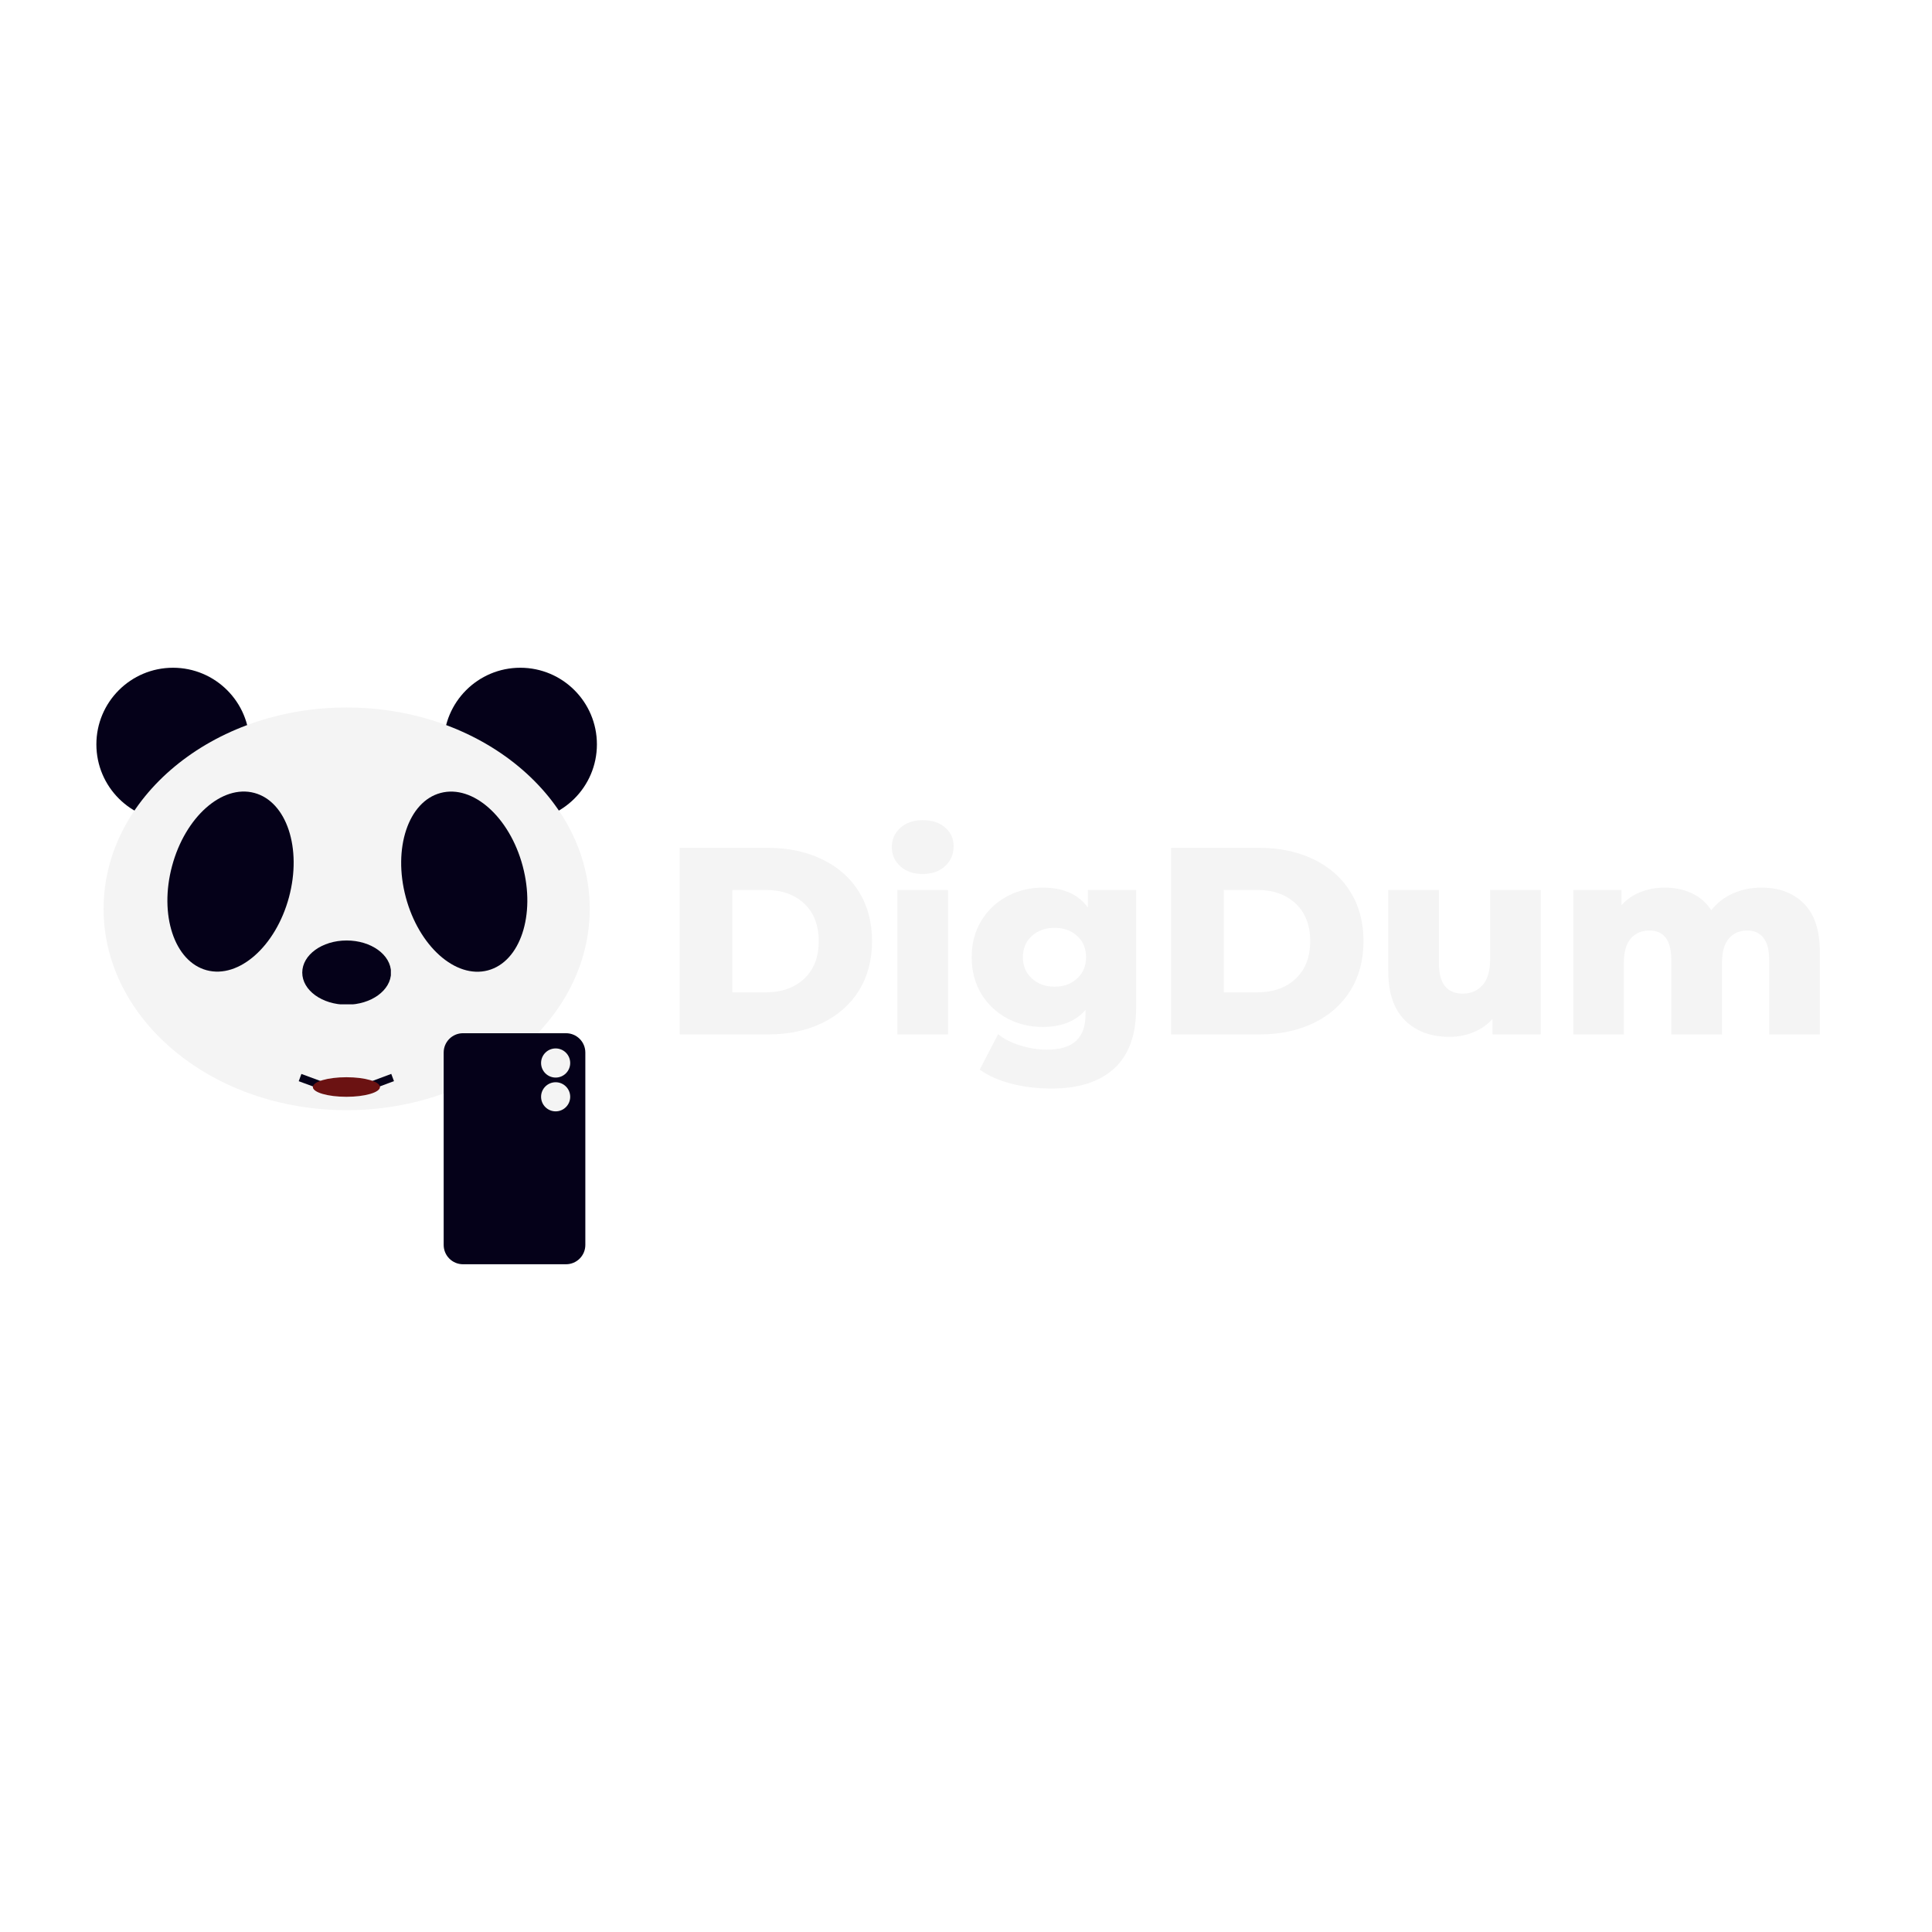
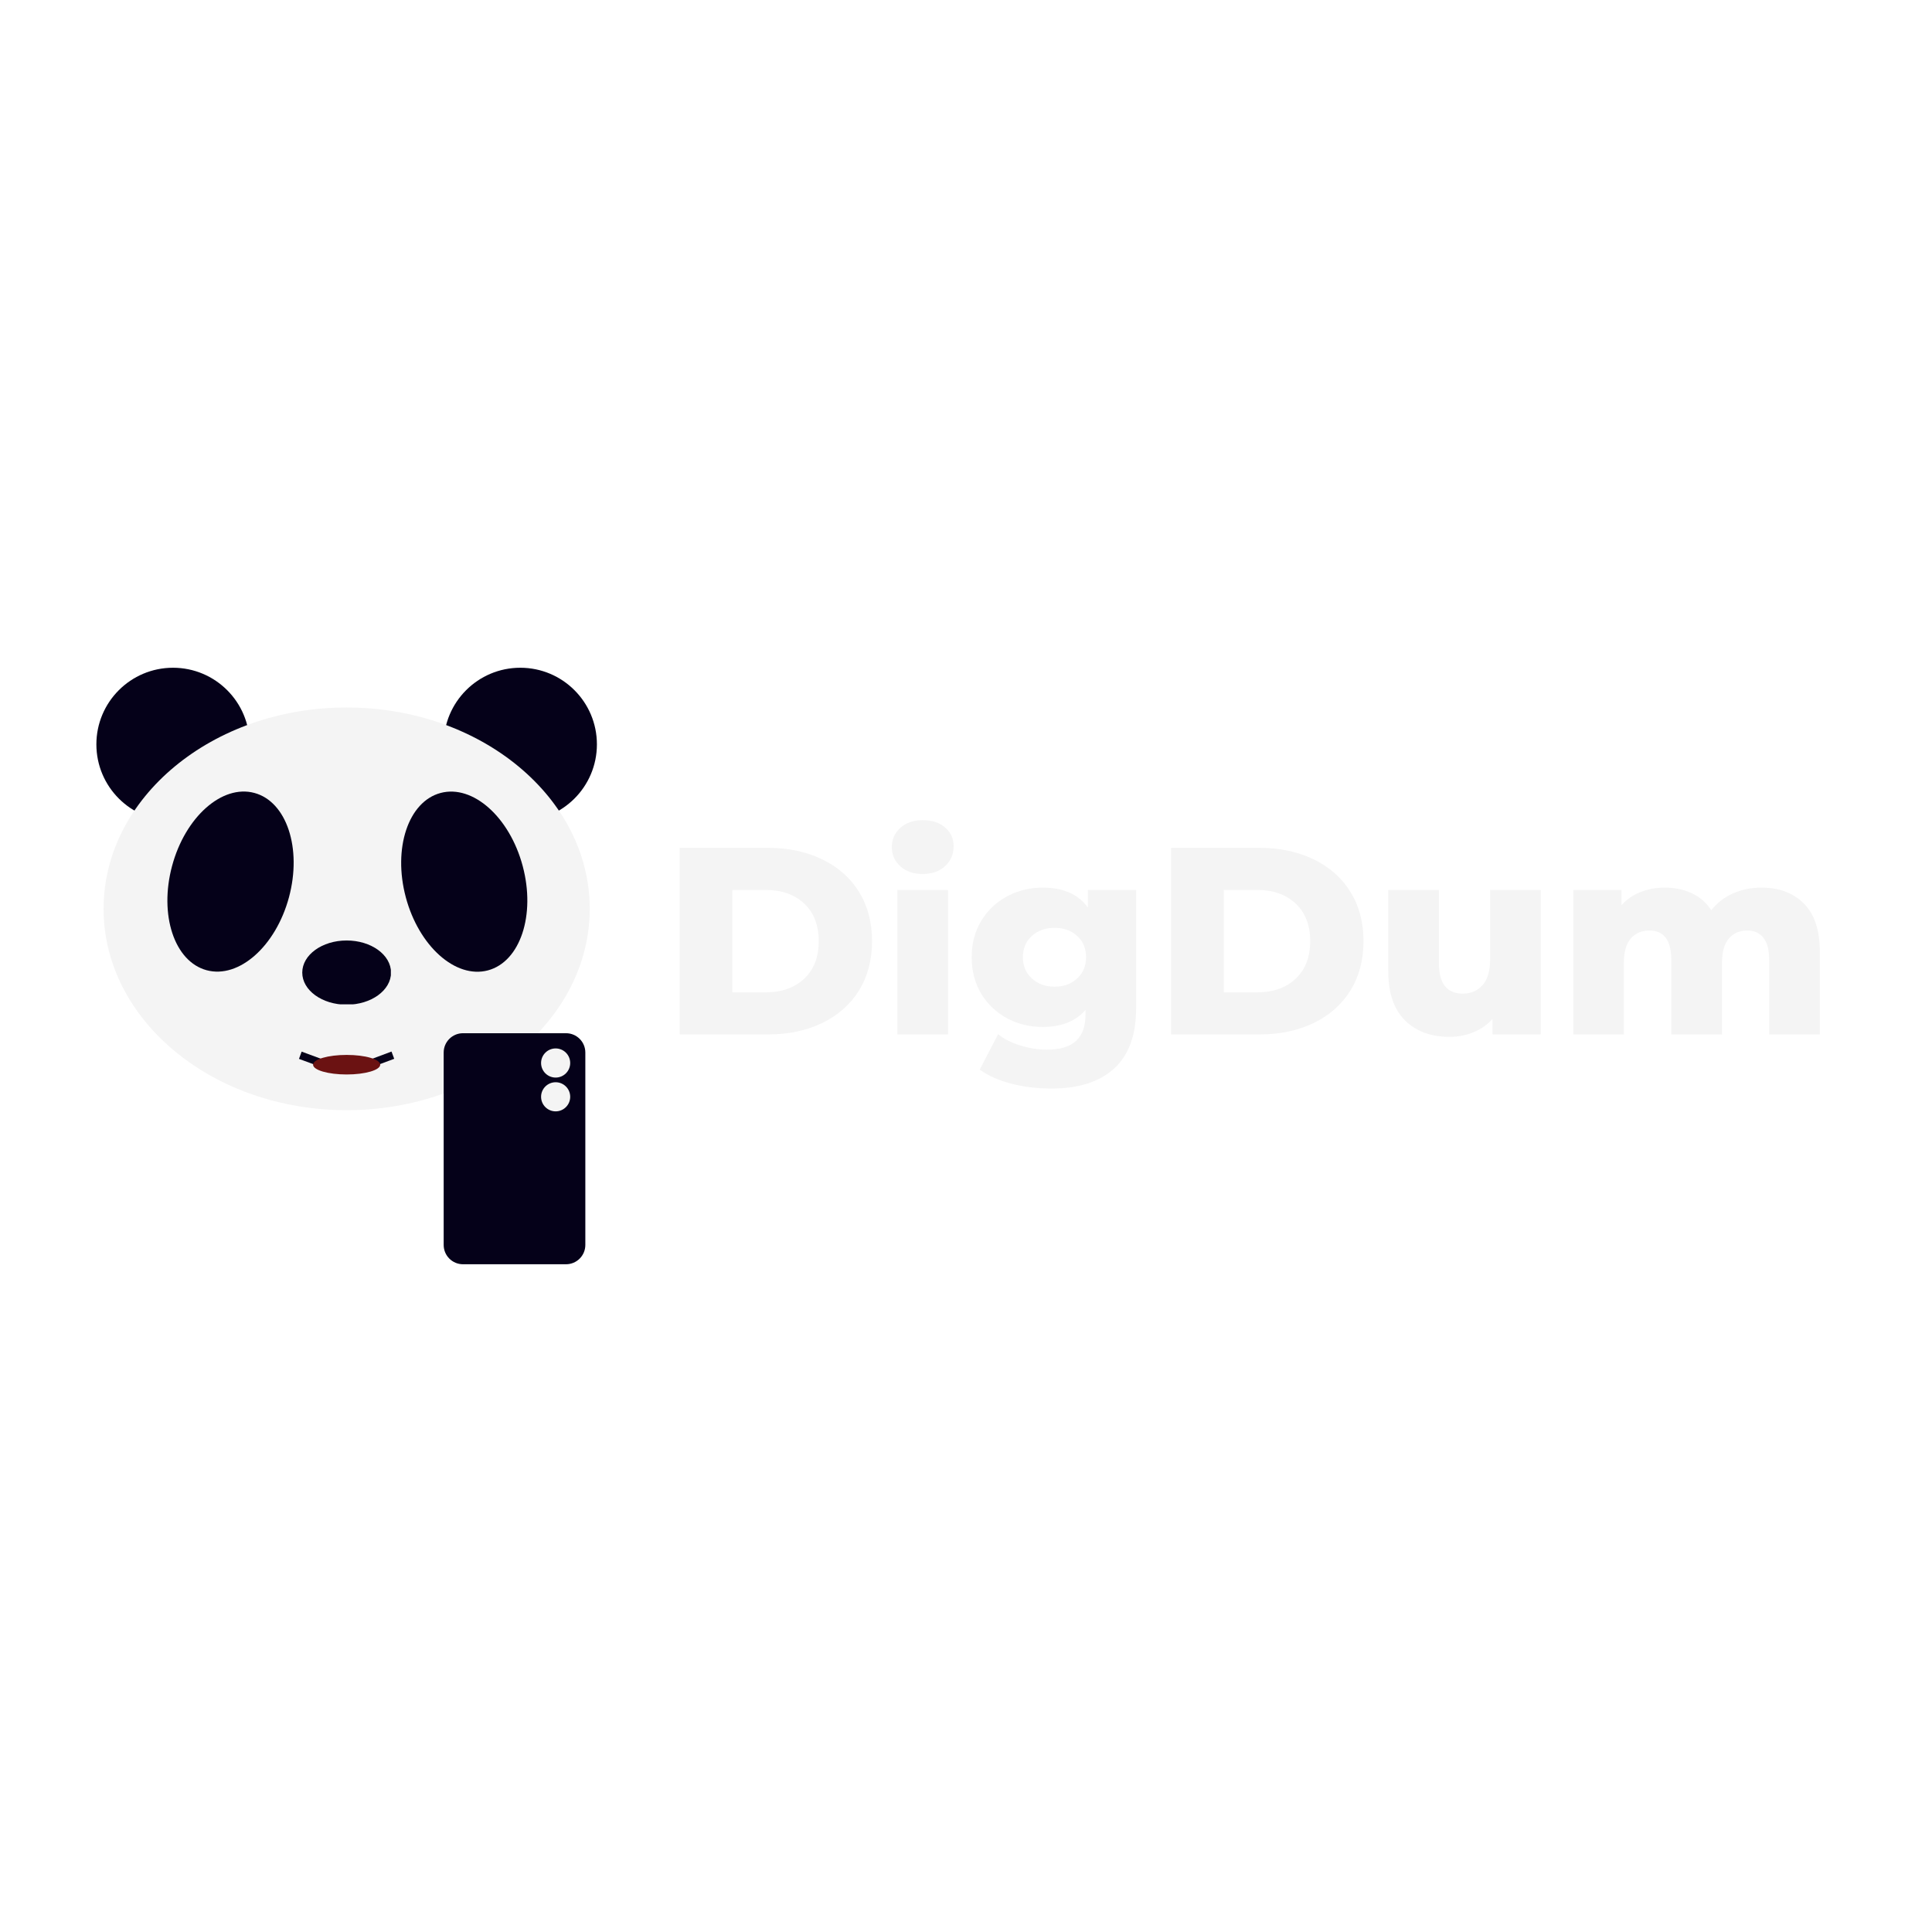
<svg xmlns="http://www.w3.org/2000/svg" width="500" zoomAndPan="magnify" viewBox="0 0 375 375" height="500" preserveAspectRatio="xMidYMid meet" version="1.0">
  <defs>
    <g />
-     <clipPath id="55b22b4d07">
+     <clipPath id="5fe99c54e6">
      <path d="M 18.707 129.609 L 48.453 129.609 L 48.453 159.355 L 18.707 159.355 Z M 18.707 129.609 " clip-rule="nonzero" />
    </clipPath>
-     <clipPath id="a8c5e847e6">
+     <clipPath id="72dde1d098">
      <path d="M 33.582 129.609 C 25.367 129.609 18.707 136.27 18.707 144.48 C 18.707 152.695 25.367 159.355 33.582 159.355 C 41.793 159.355 48.453 152.695 48.453 144.48 C 48.453 136.27 41.793 129.609 33.582 129.609 " clip-rule="nonzero" />
    </clipPath>
-     <clipPath id="0ad3484e82">
+     <clipPath id="055be2468a">
      <path d="M 86.117 129.609 L 115.859 129.609 L 115.859 159.355 L 86.117 159.355 Z M 86.117 129.609 " clip-rule="nonzero" />
    </clipPath>
-     <clipPath id="ea82cde101">
+     <clipPath id="c94404d9dc">
      <path d="M 100.988 129.609 C 92.773 129.609 86.117 136.27 86.117 144.48 C 86.117 152.695 92.773 159.355 100.988 159.355 C 109.203 159.355 115.859 152.695 115.859 144.48 C 115.859 136.27 109.203 129.609 100.988 129.609 " clip-rule="nonzero" />
    </clipPath>
-     <clipPath id="21c2121105">
+     <clipPath id="16fa64a389">
      <path d="M 20.105 137.324 L 114.793 137.324 L 114.793 215.688 L 20.105 215.688 Z M 20.105 137.324 " clip-rule="nonzero" />
    </clipPath>
-     <clipPath id="95b1d21f75">
+     <clipPath id="c6d637fe31">
      <path d="M 67.285 137.324 C 41.227 137.324 20.105 154.82 20.105 176.402 C 20.105 197.988 41.227 215.484 67.285 215.484 C 93.34 215.484 114.465 197.988 114.465 176.402 C 114.465 154.82 93.34 137.324 67.285 137.324 " clip-rule="nonzero" />
    </clipPath>
-     <clipPath id="ce789fd71b">
+     <clipPath id="84f9711f96">
      <path d="M 77 153 L 103 153 L 103 189 L 77 189 Z M 77 153 " clip-rule="nonzero" />
    </clipPath>
-     <clipPath id="4ec9bd94cd">
+     <clipPath id="9bad80b368">
      <path d="M 74.168 156.941 L 97.039 150.836 L 106.305 185.539 L 83.434 191.645 Z M 74.168 156.941 " clip-rule="nonzero" />
    </clipPath>
-     <clipPath id="526f612a36">
+     <clipPath id="ac46bf938c">
      <path d="M 85.516 153.914 C 79.25 155.586 76.227 164.652 78.766 174.16 C 81.305 183.668 88.441 190.02 94.707 188.348 C 100.973 186.672 103.996 177.609 101.457 168.102 C 98.922 158.594 91.781 152.242 85.516 153.914 " clip-rule="nonzero" />
    </clipPath>
-     <clipPath id="bb7c2d98ce">
+     <clipPath id="9e84ce98fa">
      <path d="M 32 153 L 57 153 L 57 189 L 32 189 Z M 32 153 " clip-rule="nonzero" />
    </clipPath>
-     <clipPath id="ab72773b75">
+     <clipPath id="3a4ffb95f9">
      <path d="M 38.039 150.855 L 60.898 157.012 L 51.555 191.691 L 28.695 185.535 Z M 38.039 150.855 " clip-rule="nonzero" />
    </clipPath>
-     <clipPath id="56a87e002b">
+     <clipPath id="57cb7afe8d">
      <path d="M 49.379 153.91 C 43.117 152.223 35.965 158.559 33.406 168.059 C 30.844 177.562 33.844 186.633 40.109 188.32 C 46.371 190.008 53.523 183.672 56.086 174.172 C 58.645 164.668 55.645 155.598 49.379 153.91 " clip-rule="nonzero" />
    </clipPath>
-     <clipPath id="adccbc9262">
+     <clipPath id="95d6132de8">
      <path d="M 58.668 182.547 L 76 182.547 L 76 195 L 58.668 195 Z M 58.668 182.547 " clip-rule="nonzero" />
    </clipPath>
-     <clipPath id="e744eb3524">
+     <clipPath id="9d14dc4730">
      <path d="M 67.285 182.547 C 62.527 182.547 58.668 185.336 58.668 188.781 C 58.668 192.223 62.527 195.012 67.285 195.012 C 72.043 195.012 75.898 192.223 75.898 188.781 C 75.898 185.336 72.043 182.547 67.285 182.547 " clip-rule="nonzero" />
    </clipPath>
-     <clipPath id="e9bd89421c">
-       <path d="M 60.723 209.09 L 73.781 209.09 L 73.781 213 L 60.723 213 Z M 60.723 209.09 " clip-rule="nonzero" />
+     <clipPath id="189900367d">
+       <path d="M 60.77 204.758 L 73.828 204.758 L 73.828 208.676 L 60.77 208.676 Z M 60.77 204.758 " clip-rule="nonzero" />
    </clipPath>
-     <clipPath id="afc5552f56">
-       <path d="M 67.238 209.09 C 63.637 209.09 60.723 209.941 60.723 210.988 C 60.723 212.039 63.637 212.887 67.238 212.887 C 70.836 212.887 73.754 212.039 73.754 210.988 C 73.754 209.941 70.836 209.09 67.238 209.09 " clip-rule="nonzero" />
+     <clipPath id="6849b5b7fc">
+       <path d="M 67.285 204.758 C 63.688 204.758 60.77 205.605 60.77 206.656 C 60.77 207.703 63.688 208.555 67.285 208.555 C 70.883 208.555 73.801 207.703 73.801 206.656 C 73.801 205.605 70.883 204.758 67.285 204.758 " clip-rule="nonzero" />
    </clipPath>
-     <clipPath id="7809b802d8">
+     <clipPath id="92e2fc765b">
      <path d="M 86.117 200.547 L 114 200.547 L 114 245.457 L 86.117 245.457 Z M 86.117 200.547 " clip-rule="nonzero" />
    </clipPath>
-     <clipPath id="c0e1760539">
+     <clipPath id="af51215596">
      <path d="M 89.867 200.547 L 109.863 200.547 C 111.938 200.547 113.613 202.227 113.613 204.297 L 113.613 241.641 C 113.613 243.711 111.938 245.391 109.863 245.391 L 89.867 245.391 C 87.793 245.391 86.117 243.711 86.117 241.641 L 86.117 204.297 C 86.117 202.227 87.793 200.547 89.867 200.547 " clip-rule="nonzero" />
    </clipPath>
-     <clipPath id="066506ba62">
+     <clipPath id="39f56cbd70">
      <path d="M 105.023 203.5 L 110.676 203.5 L 110.676 209.156 L 105.023 209.156 Z M 105.023 203.5 " clip-rule="nonzero" />
    </clipPath>
-     <clipPath id="59e2a53df8">
+     <clipPath id="a68232a499">
      <path d="M 107.852 203.5 C 106.289 203.5 105.023 204.766 105.023 206.328 C 105.023 207.891 106.289 209.156 107.852 209.156 C 109.41 209.156 110.676 207.891 110.676 206.328 C 110.676 204.766 109.41 203.5 107.852 203.5 " clip-rule="nonzero" />
    </clipPath>
-     <clipPath id="fa36f43e3c">
+     <clipPath id="defd2ee795">
      <path d="M 105.023 210.062 L 110.676 210.062 L 110.676 215.715 L 105.023 215.715 Z M 105.023 210.062 " clip-rule="nonzero" />
    </clipPath>
-     <clipPath id="ac1e467712">
+     <clipPath id="7b27f5e90f">
      <path d="M 107.852 210.062 C 106.289 210.062 105.023 211.328 105.023 212.887 C 105.023 214.449 106.289 215.715 107.852 215.715 C 109.41 215.715 110.676 214.449 110.676 212.887 C 110.676 211.328 109.41 210.062 107.852 210.062 " clip-rule="nonzero" />
    </clipPath>
  </defs>
-   <g clip-path="url(#55b22b4d07)">
-     <g clip-path="url(#a8c5e847e6)">
+   <g clip-path="url(#5fe99c54e6)">
+     <g clip-path="url(#72dde1d098)">
      <path fill="#050119" d="M 18.707 129.609 L 48.453 129.609 L 48.453 159.355 L 18.707 159.355 Z M 18.707 129.609 " fill-opacity="1" fill-rule="nonzero" />
    </g>
  </g>
-   <g clip-path="url(#0ad3484e82)">
-     <g clip-path="url(#ea82cde101)">
+   <g clip-path="url(#055be2468a)">
+     <g clip-path="url(#c94404d9dc)">
      <path fill="#050119" d="M 86.117 129.609 L 115.859 129.609 L 115.859 159.355 L 86.117 159.355 Z M 86.117 129.609 " fill-opacity="1" fill-rule="nonzero" />
    </g>
  </g>
-   <g clip-path="url(#21c2121105)">
-     <g clip-path="url(#95b1d21f75)">
+   <g clip-path="url(#16fa64a389)">
+     <g clip-path="url(#c6d637fe31)">
      <path fill="#f4f4f4" d="M 20.105 137.324 L 114.793 137.324 L 114.793 215.688 L 20.105 215.688 Z M 20.105 137.324 " fill-opacity="1" fill-rule="nonzero" />
    </g>
  </g>
-   <g clip-path="url(#ce789fd71b)">
-     <g clip-path="url(#4ec9bd94cd)">
-       <g clip-path="url(#526f612a36)">
+   <g clip-path="url(#84f9711f96)">
+     <g clip-path="url(#9bad80b368)">
+       <g clip-path="url(#ac46bf938c)">
        <path fill="#050119" d="M 74.168 156.941 L 97.039 150.836 L 106.305 185.539 L 83.434 191.645 Z M 74.168 156.941 " fill-opacity="1" fill-rule="nonzero" />
      </g>
    </g>
  </g>
-   <g clip-path="url(#bb7c2d98ce)">
-     <g clip-path="url(#ab72773b75)">
-       <g clip-path="url(#56a87e002b)">
+   <g clip-path="url(#9e84ce98fa)">
+     <g clip-path="url(#3a4ffb95f9)">
+       <g clip-path="url(#57cb7afe8d)">
        <path fill="#050119" d="M 38.039 150.855 L 60.898 157.012 L 51.555 191.691 L 28.695 185.535 Z M 38.039 150.855 " fill-opacity="1" fill-rule="nonzero" />
      </g>
    </g>
  </g>
-   <g clip-path="url(#adccbc9262)">
-     <g clip-path="url(#e744eb3524)">
+   <g clip-path="url(#95d6132de8)">
+     <g clip-path="url(#9d14dc4730)">
      <path fill="#050119" d="M 58.668 182.547 L 75.867 182.547 L 75.867 194.938 L 58.668 194.938 Z M 58.668 182.547 " fill-opacity="1" fill-rule="nonzero" />
    </g>
  </g>
-   <path stroke-linecap="butt" transform="matrix(0.699464, -0.261268, 0.262434, 0.702587, 71.01823, 210.2806)" fill="none" stroke-linejoin="miter" d="M 0 1.002 L 7.042 1.002 " stroke="#050119" stroke-width="2" stroke-opacity="1" stroke-miterlimit="4" />
-   <path stroke-linecap="butt" transform="matrix(0.700499, 0.258481, -0.259635, 0.703626, 58.50278, 208.453)" fill="none" stroke-linejoin="miter" d="M -0.001 1 L 7.042 1 " stroke="#050119" stroke-width="2" stroke-opacity="1" stroke-miterlimit="4" />
-   <g clip-path="url(#e9bd89421c)">
-     <g clip-path="url(#afc5552f56)">
-       <path fill="#6b1212" d="M 60.723 209.09 L 73.781 209.09 L 73.781 213.008 L 60.723 213.008 Z M 60.723 209.09 " fill-opacity="1" fill-rule="nonzero" />
+   <path stroke-linecap="butt" transform="matrix(0.699464, -0.261268, 0.262434, 0.702587, 71.06519, 205.9471)" fill="none" stroke-linejoin="miter" d="M 0.001 0.999 L 7.043 0.999 " stroke="#050119" stroke-width="2" stroke-opacity="1" stroke-miterlimit="4" />
+   <path stroke-linecap="butt" transform="matrix(0.700499, 0.258481, -0.259635, 0.703626, 58.54974, 204.1195)" fill="none" stroke-linejoin="miter" d="M -0.001 1.002 L 7.042 1.002 " stroke="#050119" stroke-width="2" stroke-opacity="1" stroke-miterlimit="4" />
+   <g clip-path="url(#189900367d)">
+     <g clip-path="url(#6849b5b7fc)">
+       <path fill="#6b1212" d="M 60.77 204.758 L 73.828 204.758 L 73.828 208.676 L 60.77 208.676 Z M 60.77 204.758 " fill-opacity="1" fill-rule="nonzero" />
    </g>
  </g>
-   <g clip-path="url(#7809b802d8)">
-     <g clip-path="url(#c0e1760539)">
+   <g clip-path="url(#92e2fc765b)">
+     <g clip-path="url(#af51215596)">
      <path fill="#050119" d="M 86.117 200.547 L 114.059 200.547 L 114.059 245.457 L 86.117 245.457 Z M 86.117 200.547 " fill-opacity="1" fill-rule="nonzero" />
    </g>
  </g>
-   <g clip-path="url(#066506ba62)">
-     <g clip-path="url(#59e2a53df8)">
+   <g clip-path="url(#39f56cbd70)">
+     <g clip-path="url(#a68232a499)">
      <path fill="#f4f4f4" d="M 105.023 203.5 L 110.676 203.5 L 110.676 209.156 L 105.023 209.156 Z M 105.023 203.5 " fill-opacity="1" fill-rule="nonzero" />
    </g>
  </g>
-   <g clip-path="url(#fa36f43e3c)">
-     <g clip-path="url(#ac1e467712)">
+   <g clip-path="url(#defd2ee795)">
+     <g clip-path="url(#7b27f5e90f)">
      <path fill="#f4f4f4" d="M 105.023 210.062 L 110.676 210.062 L 110.676 215.715 L 105.023 215.715 Z M 105.023 210.062 " fill-opacity="1" fill-rule="nonzero" />
    </g>
  </g>
  <g fill="#f4f4f4" fill-opacity="1">
    <g transform="translate(128.2907, 200.7849)">
      <g>
        <path d="M 3.625 -36.219 L 20.75 -36.219 C 24.707 -36.219 28.223 -35.473 31.297 -33.984 C 34.367 -32.504 36.75 -30.398 38.438 -27.672 C 40.125 -24.953 40.969 -21.766 40.969 -18.109 C 40.969 -14.453 40.125 -11.258 38.438 -8.531 C 36.75 -5.812 34.367 -3.707 31.297 -2.219 C 28.223 -0.738 24.707 0 20.75 0 L 3.625 0 Z M 20.328 -8.172 C 23.43 -8.172 25.922 -9.051 27.797 -10.812 C 29.68 -12.57 30.625 -15.004 30.625 -18.109 C 30.625 -21.211 29.68 -23.645 27.797 -25.406 C 25.922 -27.164 23.43 -28.047 20.328 -28.047 L 13.859 -28.047 L 13.859 -8.172 Z M 20.328 -8.172 " />
      </g>
    </g>
  </g>
  <g fill="#f4f4f4" fill-opacity="1">
    <g transform="translate(171.0205, 200.7849)">
      <g>
        <path d="M 3.156 -28.047 L 12.984 -28.047 L 12.984 0 L 3.156 0 Z M 8.078 -31.141 C 6.285 -31.141 4.836 -31.641 3.734 -32.641 C 2.629 -33.641 2.078 -34.883 2.078 -36.375 C 2.078 -37.852 2.629 -39.094 3.734 -40.094 C 4.836 -41.094 6.285 -41.594 8.078 -41.594 C 9.867 -41.594 11.316 -41.117 12.422 -40.172 C 13.523 -39.223 14.078 -38.008 14.078 -36.531 C 14.078 -34.977 13.523 -33.691 12.422 -32.672 C 11.316 -31.648 9.867 -31.141 8.078 -31.141 Z M 8.078 -31.141 " />
      </g>
    </g>
  </g>
  <g fill="#f4f4f4" fill-opacity="1">
    <g transform="translate(187.2123, 200.7849)">
      <g>
        <path d="M 33.312 -28.047 L 33.312 -5.125 C 33.312 0.082 31.895 3.988 29.062 6.594 C 26.238 9.195 22.172 10.5 16.859 10.5 C 14.109 10.5 11.523 10.188 9.109 9.562 C 6.691 8.945 4.641 8.035 2.953 6.828 L 6.516 -0.047 C 7.648 0.879 9.086 1.609 10.828 2.141 C 12.578 2.68 14.297 2.953 15.984 2.953 C 18.566 2.953 20.461 2.379 21.672 1.234 C 22.879 0.098 23.484 -1.586 23.484 -3.828 L 23.484 -4.766 C 21.586 -2.555 18.812 -1.453 15.156 -1.453 C 12.676 -1.453 10.383 -2.008 8.281 -3.125 C 6.176 -4.25 4.5 -5.836 3.25 -7.891 C 2.008 -9.941 1.391 -12.312 1.391 -15 C 1.391 -17.656 2.008 -20.008 3.25 -22.062 C 4.5 -24.113 6.176 -25.695 8.281 -26.812 C 10.383 -27.938 12.676 -28.5 15.156 -28.5 C 19.156 -28.5 22.086 -27.207 23.953 -24.625 L 23.953 -28.047 Z M 17.484 -9.266 C 19.242 -9.266 20.703 -9.797 21.859 -10.859 C 23.016 -11.93 23.594 -13.312 23.594 -15 C 23.594 -16.688 23.02 -18.055 21.875 -19.109 C 20.738 -20.16 19.273 -20.688 17.484 -20.688 C 15.691 -20.688 14.219 -20.16 13.062 -19.109 C 11.906 -18.055 11.328 -16.688 11.328 -15 C 11.328 -13.312 11.91 -11.93 13.078 -10.859 C 14.254 -9.797 15.723 -9.266 17.484 -9.266 Z M 17.484 -9.266 " />
      </g>
    </g>
  </g>
  <g fill="#f4f4f4" fill-opacity="1">
    <g transform="translate(223.6827, 200.7849)">
      <g>
        <path d="M 3.625 -36.219 L 20.75 -36.219 C 24.707 -36.219 28.223 -35.473 31.297 -33.984 C 34.367 -32.504 36.75 -30.398 38.438 -27.672 C 40.125 -24.953 40.969 -21.766 40.969 -18.109 C 40.969 -14.453 40.125 -11.258 38.438 -8.531 C 36.75 -5.812 34.367 -3.707 31.297 -2.219 C 28.223 -0.738 24.707 0 20.75 0 L 3.625 0 Z M 20.328 -8.172 C 23.43 -8.172 25.922 -9.051 27.797 -10.812 C 29.68 -12.57 30.625 -15.004 30.625 -18.109 C 30.625 -21.211 29.68 -23.645 27.797 -25.406 C 25.922 -27.164 23.43 -28.047 20.328 -28.047 L 13.859 -28.047 L 13.859 -8.172 Z M 20.328 -8.172 " />
      </g>
    </g>
  </g>
  <g fill="#f4f4f4" fill-opacity="1">
    <g transform="translate(266.4125, 200.7849)">
      <g>
        <path d="M 32.641 -28.047 L 32.641 0 L 23.281 0 L 23.281 -3 C 22.25 -1.863 21.004 -1 19.547 -0.406 C 18.098 0.176 16.566 0.469 14.953 0.469 C 11.328 0.469 8.438 -0.598 6.281 -2.734 C 4.125 -4.879 3.047 -8.086 3.047 -12.359 L 3.047 -28.047 L 12.875 -28.047 L 12.875 -13.969 C 12.875 -11.863 13.27 -10.328 14.062 -9.359 C 14.863 -8.398 16.02 -7.922 17.531 -7.922 C 19.082 -7.922 20.348 -8.461 21.328 -9.547 C 22.316 -10.629 22.812 -12.289 22.812 -14.531 L 22.812 -28.047 Z M 32.641 -28.047 " />
      </g>
    </g>
  </g>
  <g fill="#f4f4f4" fill-opacity="1">
    <g transform="translate(302.2104, 200.7849)">
      <g>
        <path d="M 39.688 -28.5 C 43.133 -28.5 45.883 -27.461 47.938 -25.391 C 49.988 -23.328 51.016 -20.207 51.016 -16.031 L 51.016 0 L 41.188 0 L 41.188 -14.438 C 41.188 -16.395 40.812 -17.836 40.062 -18.766 C 39.32 -19.703 38.281 -20.172 36.938 -20.172 C 35.457 -20.172 34.27 -19.656 33.375 -18.625 C 32.477 -17.594 32.031 -16.023 32.031 -13.922 L 32.031 0 L 22.188 0 L 22.188 -14.438 C 22.188 -18.258 20.773 -20.172 17.953 -20.172 C 16.43 -20.172 15.223 -19.656 14.328 -18.625 C 13.43 -17.594 12.984 -16.023 12.984 -13.922 L 12.984 0 L 3.156 0 L 3.156 -28.047 L 12.516 -28.047 L 12.516 -25.094 C 13.555 -26.227 14.789 -27.078 16.219 -27.641 C 17.645 -28.211 19.207 -28.5 20.906 -28.5 C 22.863 -28.5 24.617 -28.133 26.172 -27.406 C 27.723 -26.688 28.984 -25.586 29.953 -24.109 C 31.055 -25.523 32.453 -26.609 34.141 -27.359 C 35.836 -28.117 37.688 -28.5 39.688 -28.5 Z M 39.688 -28.5 " />
      </g>
    </g>
  </g>
</svg>
